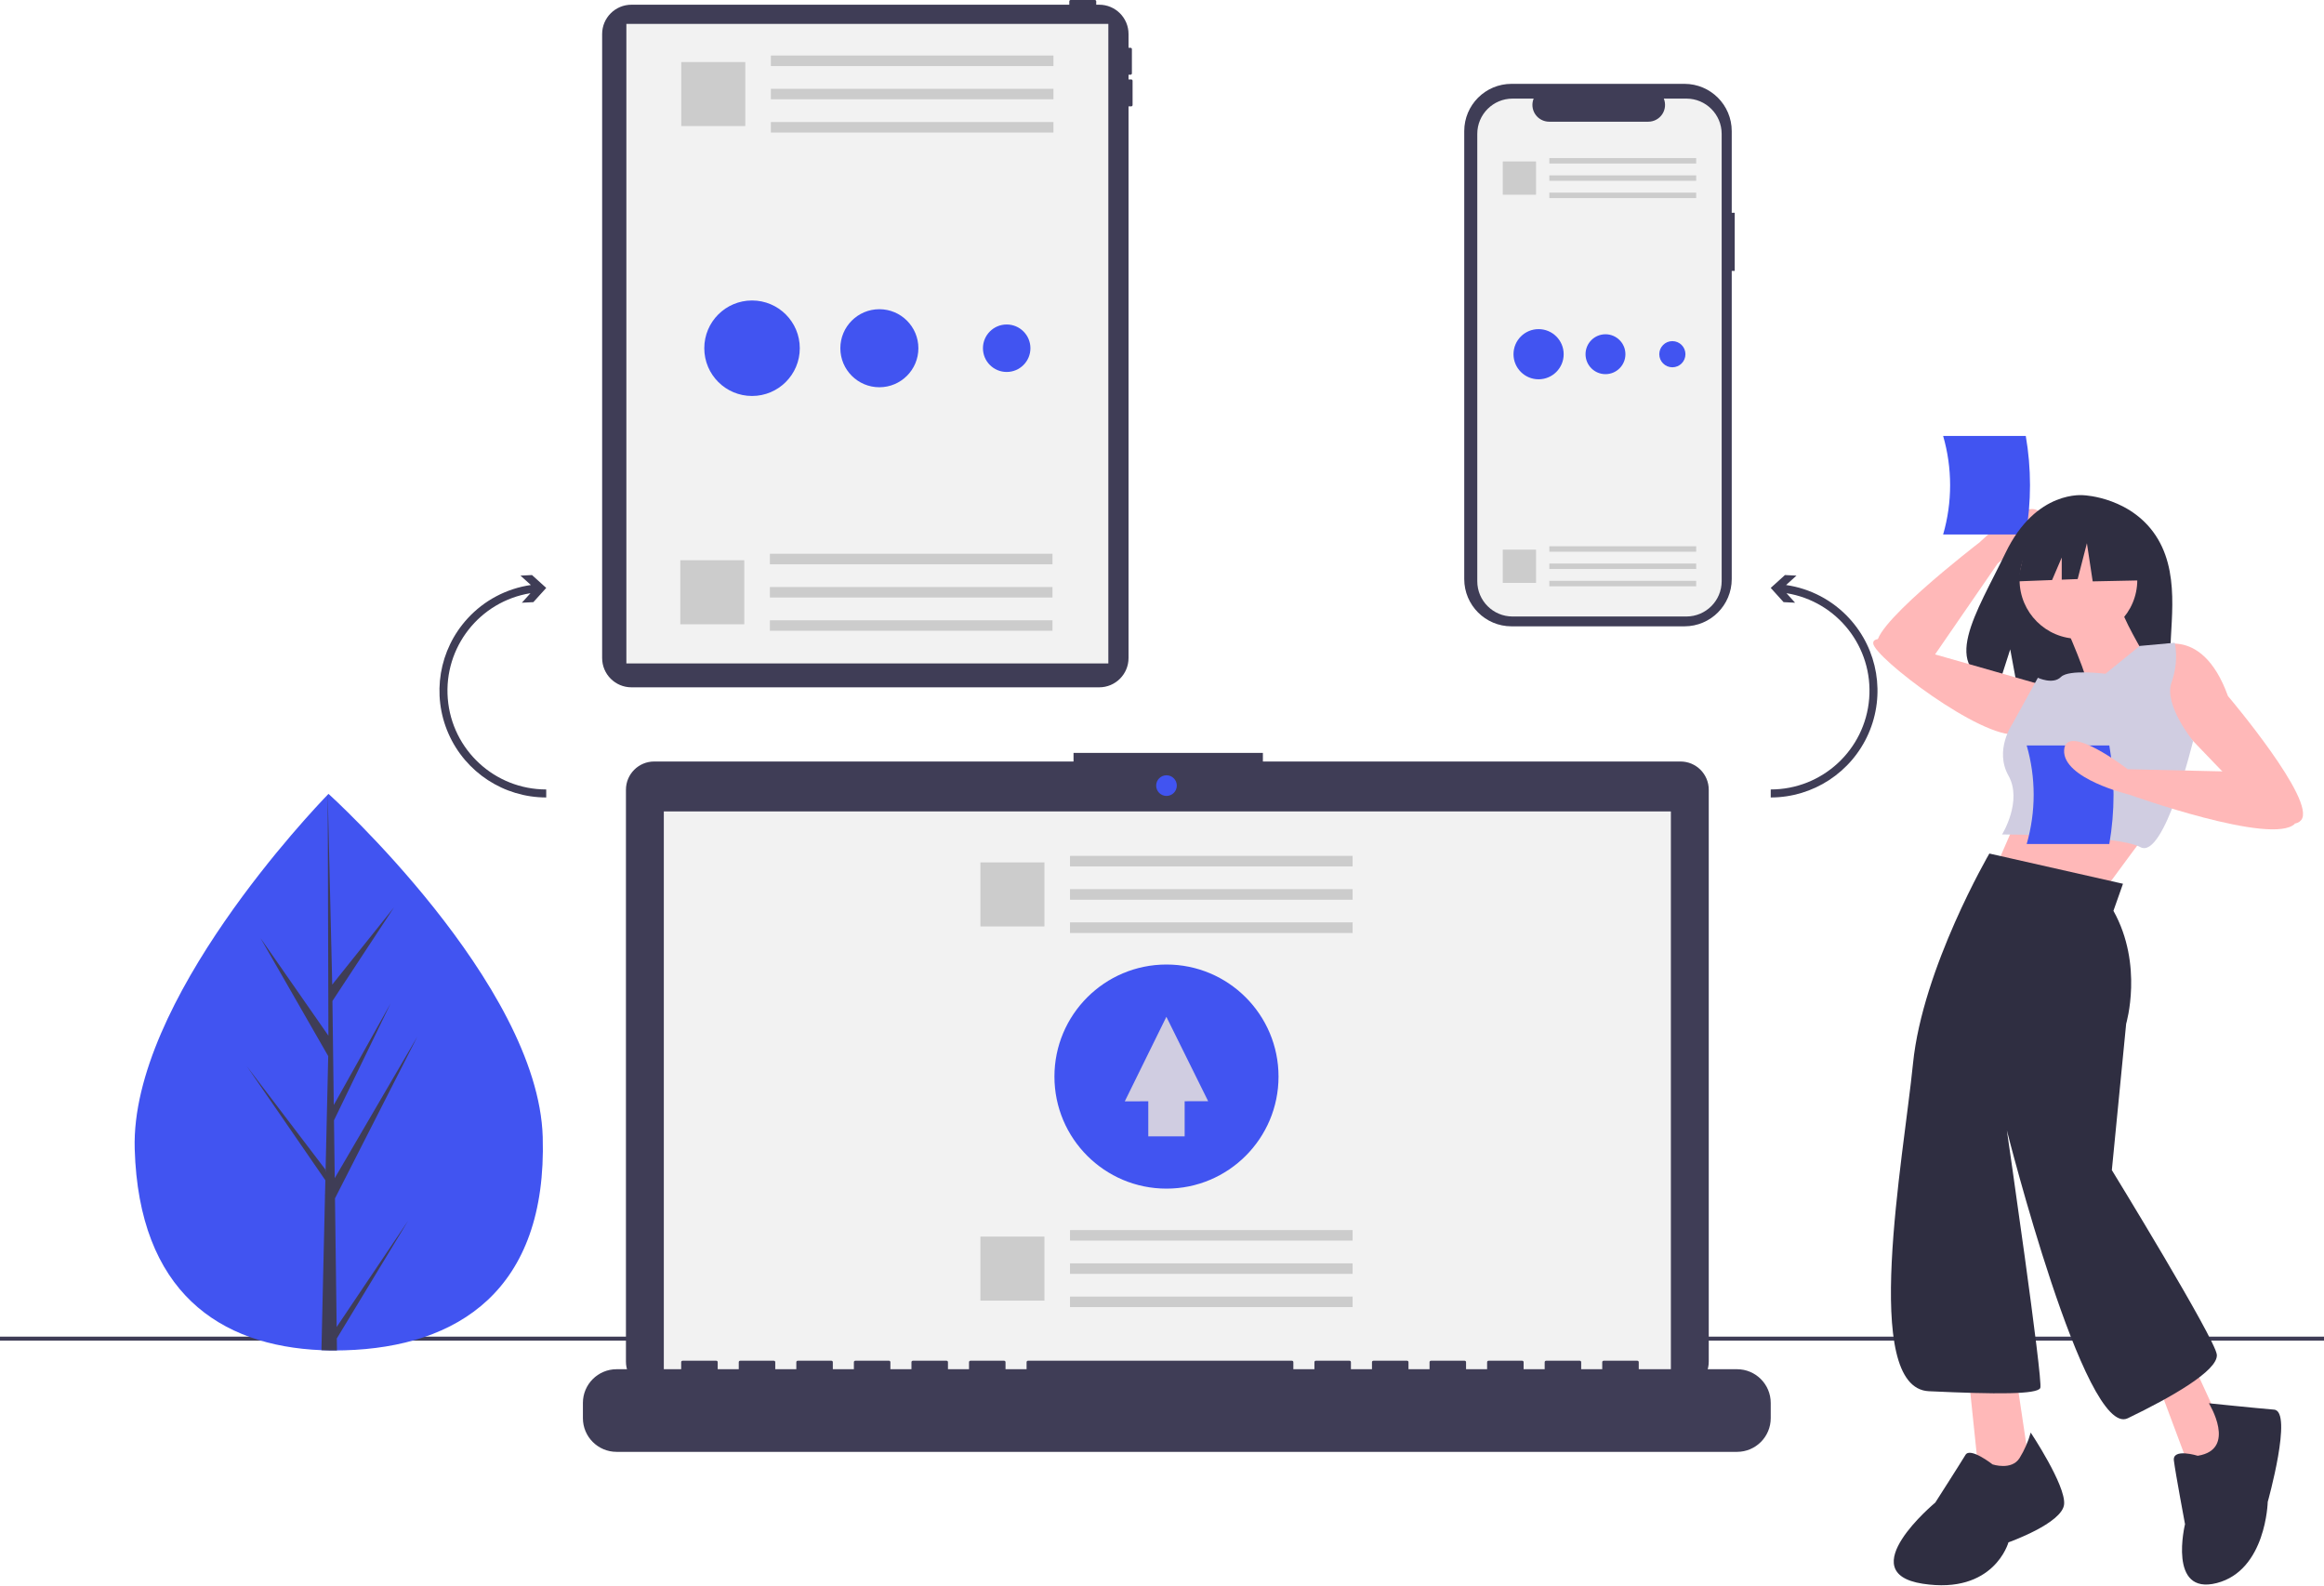
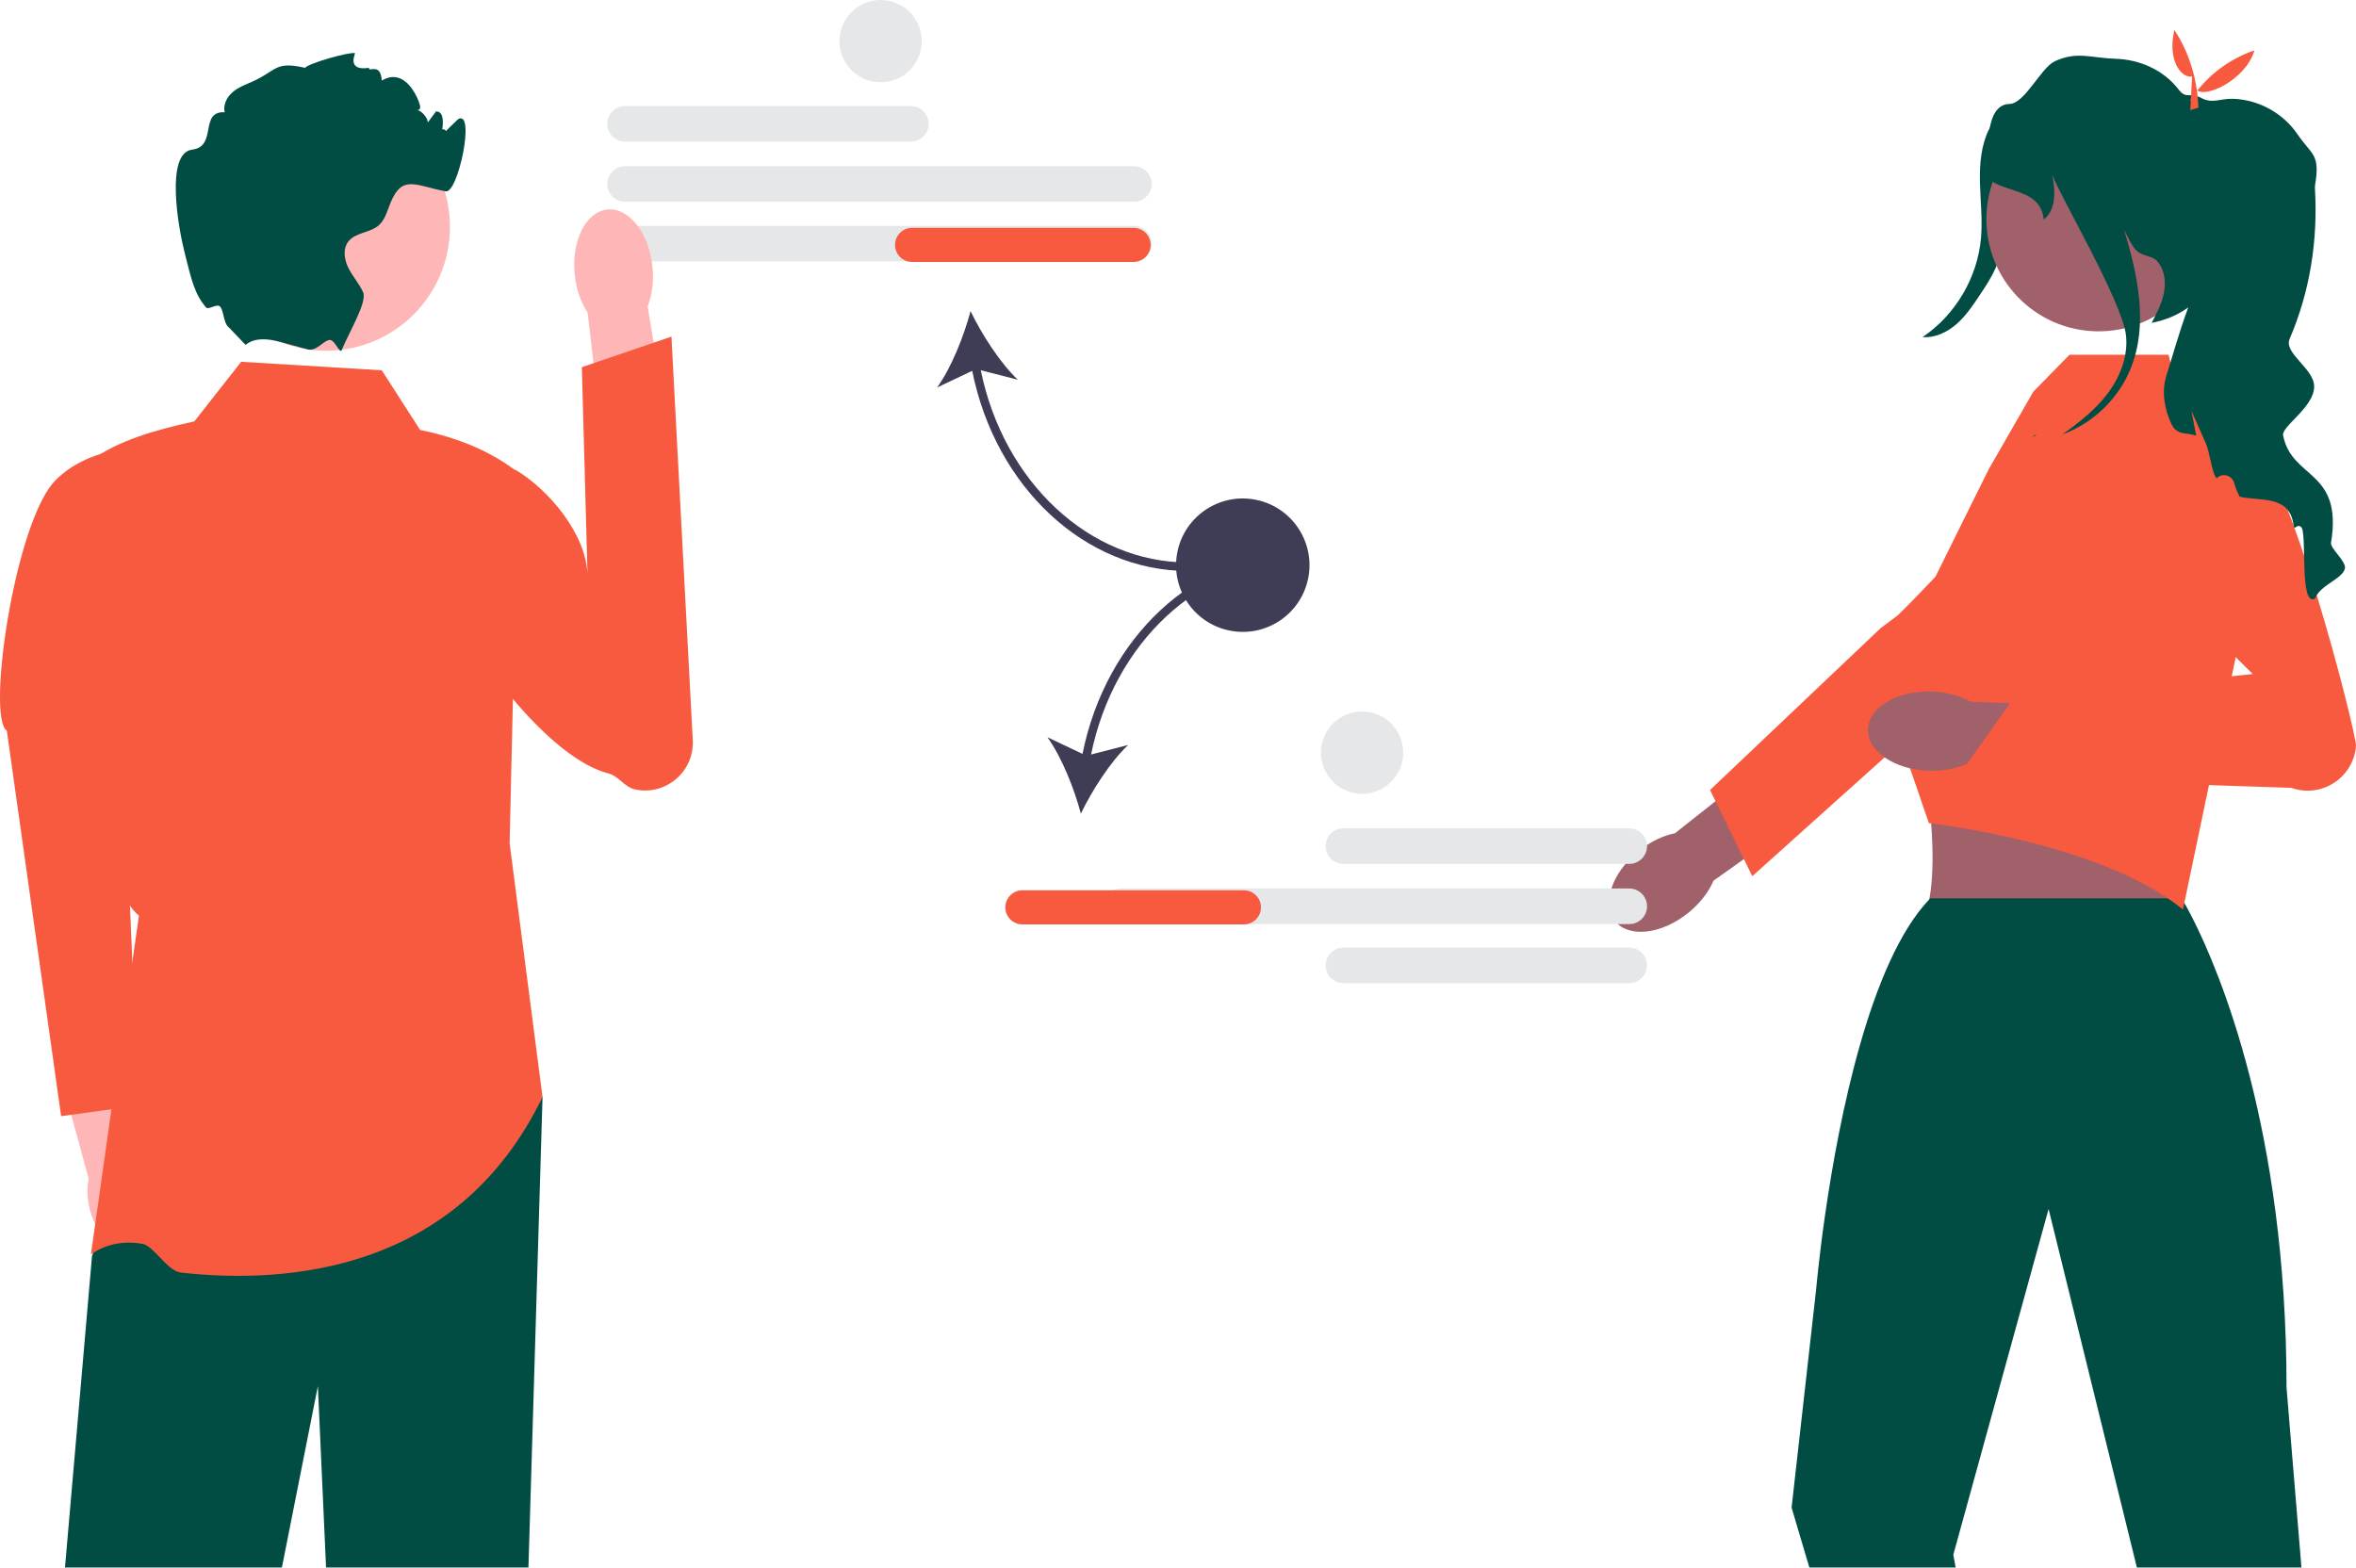
- <svg xmlns="http://www.w3.org/2000/svg" id="b788e214-8c62-4533-b5b0-3b3e1bf4c8d8" data-name="Layer 1" width="1161.522" height="792.25" viewBox="0 0 1161.522 792.25">
-   <path d="M584.621,93.574h-1.346v-2.355h1.009a.673.673,0,0,0,.673-.673V78.435a.673.673,0,0,0-.673-.673h-1.009V70.883a14.653,14.653,0,0,0-14.653-14.653h-1.495V54.548a.673.673,0,0,0-.673-.673H554.342a.673.673,0,0,0-.673.673v1.682H334.837a14.653,14.653,0,0,0-14.653,14.653v311.838a14.653,14.653,0,0,0,14.653,14.653H568.622a14.653,14.653,0,0,0,14.653-14.653V107.032h1.346a.673.673,0,0,0,.673-.673V94.247A.673.673,0,0,0,584.621,93.574Z" transform="translate(-19.23898 -53.87484)" fill="#3f3d56" />
-   <rect x="313.055" y="11.94" width="240.89" height="319.62" fill="#f2f2f2" />
-   <rect y="668" width="1161.522" height="2" fill="#3f3d56" />
-   <path d="M290.491,622.122c2.243,76.794-42.627,104.937-98.938,106.581q-1.962.057-3.906.07-3.917.03-7.758-.13c-50.927-2.114-91.24-29.148-93.325-100.566-2.158-73.909,89.578-169.939,96.461-177.042.006-0.0.006-0.0.012-.007.261-.271.395-.406.395-.406S288.249,545.335,290.491,622.122Z" transform="translate(-19.23898 -53.87484)" fill="#4154f1" />
-   <path d="M187.499,717.066l35.771-53.194-35.697,58.917.075,5.986q-3.917.03-7.758-.13l1.774-76.942-.049-.594.065-.115.17-7.271-39.173-56.875,39.127,51.433.139,1.537,1.34-58.133L149.447,522.719l33.931,48.754-.354-120.436.001-.401.012.394,2.246,94.92,30.836-38.557-30.736,46.734.673,51.999,28.376-50.749-28.272,58.393.375,28.914,41.266-70.692-41.141,80.779Z" transform="translate(-19.23898 -53.87484)" fill="#3f3d56" />
-   <path d="M886.239,160.207h-1.49V119.4A23.618,23.618,0,0,0,861.131,95.781H774.675a23.618,23.618,0,0,0-23.618,23.618V343.273a23.618,23.618,0,0,0,23.618,23.618H861.131a23.618,23.618,0,0,0,23.618-23.618V189.255H886.239Z" transform="translate(-19.23898 -53.87484)" fill="#3f3d56" />
-   <path d="M879.72,120.788V344.335a17.639,17.639,0,0,1-17.635,17.642H775.211a17.638,17.638,0,0,1-17.635-17.642V120.788a17.637,17.637,0,0,1,17.635-17.635h10.54a8.379,8.379,0,0,0,7.759,11.542h49.53a8.379,8.379,0,0,0,7.759-11.542h11.285A17.637,17.637,0,0,1,879.72,120.788Z" transform="translate(-19.23898 -53.87484)" fill="#f2f2f2" />
-   <rect x="774.348" y="79" width="73.396" height="2.727" fill="#ccc" />
-   <rect x="774.348" y="87.636" width="73.396" height="2.727" fill="#ccc" />
-   <rect x="774.348" y="96.273" width="73.396" height="2.727" fill="#ccc" />
-   <rect x="751.073" y="80.686" width="16.629" height="16.629" fill="#ccc" />
-   <rect x="774.348" y="273" width="73.396" height="2.727" fill="#ccc" />
-   <rect x="774.348" y="281.636" width="73.396" height="2.727" fill="#ccc" />
-   <rect x="774.348" y="290.273" width="73.396" height="2.727" fill="#ccc" />
-   <rect x="751.073" y="274.685" width="16.629" height="16.629" fill="#ccc" />
-   <path d="M859.147,434.443H650.425v-4.302H555.783v4.302H346.201a14.118,14.118,0,0,0-14.118,14.118V734.365a14.118,14.118,0,0,0,14.118,14.118H859.147a14.118,14.118,0,0,0,14.118-14.118V448.561A14.118,14.118,0,0,0,859.147,434.443Z" transform="translate(-19.23898 -53.87484)" fill="#3f3d56" />
-   <rect x="331.772" y="405.519" width="503.325" height="283.927" fill="#f2f2f2" />
-   <circle cx="583.005" cy="392.613" r="5.162" fill="#4154f1" />
-   <path d="M887.397,738.159H838.276v-3.539a.702.702,0,0,0-.702-.702H820.733a.702.702,0,0,0-.702.702v3.539h-10.526v-3.539a.702.702,0,0,0-.702-.702H791.962a.702.702,0,0,0-.702.702v3.539h-10.526v-3.539a.702.702,0,0,0-.702-.702H763.191a.702.702,0,0,0-.702.702v3.539H751.963v-3.539a.702.702,0,0,0-.702-.702H734.42a.702.702,0,0,0-.702.702v3.539H723.192v-3.539a.702.702,0,0,0-.702-.702H705.649a.702.702,0,0,0-.702.702v3.539h-10.526v-3.539a.702.702,0,0,0-.702-.702H676.878a.702.702,0,0,0-.702.702v3.539h-10.526v-3.539a.702.702,0,0,0-.702-.702H533.022a.702.702,0,0,0-.702.702v3.539h-10.526v-3.539a.702.702,0,0,0-.702-.702H504.251a.702.702,0,0,0-.702.702v3.539h-10.526v-3.539a.702.702,0,0,0-.702-.702H475.48a.702.702,0,0,0-.702.702v3.539h-10.526v-3.539a.702.702,0,0,0-.702-.702H446.709a.702.702,0,0,0-.702.702v3.539h-10.526v-3.539a.702.702,0,0,0-.702-.702H417.938a.702.702,0,0,0-.702.702v3.539h-10.526v-3.539a.702.702,0,0,0-.702-.702H389.167a.702.702,0,0,0-.702.702v3.539h-10.526v-3.539a.702.702,0,0,0-.702-.702H360.396a.702.702,0,0,0-.702.702v3.539H327.415a16.842,16.842,0,0,0-16.842,16.842v7.615a16.842,16.842,0,0,0,16.842,16.842H887.397A16.842,16.842,0,0,0,904.239,762.616v-7.615A16.842,16.842,0,0,0,887.397,738.159Z" transform="translate(-19.23898 -53.87484)" fill="#3f3d56" />
-   <rect x="534.788" y="427.757" width="141.24" height="5.248" fill="#e6e6e6" />
-   <rect x="534.788" y="444.376" width="141.24" height="5.248" fill="#e6e6e6" />
-   <rect x="534.788" y="460.995" width="141.24" height="5.248" fill="#e6e6e6" />
-   <rect x="534.788" y="427.757" width="141.24" height="5.248" fill="#ccc" />
-   <rect x="534.788" y="444.376" width="141.24" height="5.248" fill="#ccc" />
-   <rect x="534.788" y="460.995" width="141.24" height="5.248" fill="#ccc" />
-   <rect x="490" y="431" width="32" height="32" fill="#ccc" />
-   <rect x="534.788" y="614.756" width="141.24" height="5.248" fill="#ccc" />
-   <rect x="534.788" y="631.376" width="141.24" height="5.248" fill="#ccc" />
-   <rect x="534.788" y="647.995" width="141.24" height="5.248" fill="#ccc" />
-   <rect x="490" y="618" width="32" height="32" fill="#ccc" />
-   <path d="M943.511,362.922a53.197,53.197,0,0,0-31.606-16.678l5.198-4.696-5.751-.29-7.115,6.431,6.431,7.115,5.751.29-4.309-4.764a49.359,49.359,0,0,1-7.872,98.087v4a53.364,53.364,0,0,0,39.272-89.494Z" transform="translate(-19.23898 -53.87484)" fill="#3f3d56" />
-   <path d="M252.967,362.922a53.197,53.197,0,0,1,31.606-16.678l-5.198-4.696,5.751-.29,7.115,6.431-6.431,7.115-5.751.29,4.309-4.764a49.359,49.359,0,0,0,7.872,98.087v4a53.364,53.364,0,0,1-39.272-89.494Z" transform="translate(-19.23898 -53.87484)" fill="#3f3d56" />
-   <rect x="385.274" y="27.756" width="141.24" height="5.248" fill="#ccc" />
-   <rect x="385.274" y="44.376" width="141.24" height="5.248" fill="#ccc" />
-   <rect x="385.274" y="60.995" width="141.24" height="5.248" fill="#ccc" />
-   <rect x="340.486" y="31" width="32" height="32" fill="#ccc" />
-   <rect x="384.788" y="276.757" width="141.24" height="5.248" fill="#ccc" />
-   <rect x="384.788" y="293.376" width="141.24" height="5.248" fill="#ccc" />
-   <rect x="384.788" y="309.995" width="141.24" height="5.248" fill="#ccc" />
-   <rect x="340" y="280" width="32" height="32" fill="#ccc" />
-   <path d="M985.771,381.797l31.894-46.306s27.773-22.269,19.813-26.605-28.8,15.993-28.8,15.993-60.124,46.093-50.21,52.526S985.771,381.797,985.771,381.797Z" transform="translate(-19.23898 -53.87484)" fill="#ffb8b8" />
-   <path d="M990.406,320.986h41.304a144.462,144.462,0,0,0,0-49.247H990.406A88.611,88.611,0,0,1,990.406,320.986Z" transform="translate(-19.23898 -53.87484)" fill="#4154f1" />
-   <path d="M1097.791,323.336c-12.412-20.973-36.969-21.95-36.969-21.95s-23.929-3.06-39.279,28.882c-14.308,29.773-34.054,58.519-3.179,65.488l5.577-17.358,3.454,18.65a120.807,120.807,0,0,0,13.21.226c33.065-1.068,64.554.312,63.54-11.553C1102.797,369.948,1109.734,343.516,1097.791,323.336Z" transform="translate(-19.23898 -53.87484)" fill="#2f2e41" />
-   <path d="M1031.796,452.616l-15.9,36.57,55.651,8.745s26.235-35.775,28.62-38.16Z" transform="translate(-19.23898 -53.87484)" fill="#ffb8b8" />
-   <circle cx="1038.792" cy="289.825" r="29.415" fill="#ffb8b8" />
-   <path d="M1050.876,365.165s13.515,30.21,11.925,33.39,28.62-16.695,28.62-16.695-12.72-21.465-11.925-24.645Z" transform="translate(-19.23898 -53.87484)" fill="#ffb8b8" />
-   <path d="M1095.396,377.885s23.85-13.515,37.365,23.85c0,0,44.52,52.471,36.57,62.011s-38.16-23.055-38.16-23.055l-19.08-19.875s-27.03-7.155-24.645-22.26S1095.396,377.885,1095.396,377.885Z" transform="translate(-19.23898 -53.87484)" fill="#ffb8b8" />
-   <path d="M1039.746,396.17l-55.651-15.9s-29.415-11.925-28.62-4.77,54.061,47.701,71.551,45.316S1039.746,396.17,1039.746,396.17Z" transform="translate(-19.23898 -53.87484)" fill="#ffb8b8" />
-   <path d="M1071.546,390.605s-18.285-2.385-22.26,1.59-11.528.398-11.528.398L1025.038,415.648s-9.143,13.118-1.988,25.838-3.18,29.415-3.18,29.415,57.241,0,69.166,6.36,26.298-53.068,26.298-53.068-14.77-18.085-10.795-29.215,1.59-19.875,1.59-19.875l-17.49,1.59Z" transform="translate(-19.23898 -53.87484)" fill="#d0cde1" />
-   <polygon points="983.936 688.124 990.297 749.34 1014.942 736.62 1006.992 683.354 983.936 688.124" fill="#ffb8b8" />
-   <polygon points="1076.952 687.329 1097.648 742.67 1117.523 728.36 1092.853 674.609 1076.952 687.329" fill="#ffb8b8" />
-   <path d="M1034.181,769.824a49.649,49.649,0,0,1-5.565,12.72c-3.975,6.36-13.515,3.18-13.515,3.18s-11.13-8.745-13.515-4.77-15.105,23.85-15.105,23.85-42.135,34.98-6.36,40.545,42.93-20.67,42.93-20.67,27.03-9.54,27.825-19.08S1034.181,769.824,1034.181,769.824Z" transform="translate(-19.23898 -53.87484)" fill="#2f2e41" />
-   <path d="M1117.657,781.414s-12.72-3.975-11.925,2.385,5.565,31.8,5.565,31.8-8.745,35.775,15.9,29.415,25.44-40.545,25.44-40.545,12.72-45.316,3.18-46.111-32.595-3.18-32.595-3.18S1137.532,778.234,1117.657,781.414Z" transform="translate(-19.23898 -53.87484)" fill="#2f2e41" />
-   <polygon points="1073.065 267.439 1048.804 254.731 1015.301 259.93 1008.369 290.545 1025.624 289.881 1030.444 278.634 1030.444 289.696 1038.406 289.389 1043.027 271.483 1045.916 290.545 1074.22 289.967 1073.065 267.439" fill="#2f2e41" />
-   <path d="M1080.291,495.546l-66.781-15.105s-33.39,57.241-38.16,104.941-26.235,162.182,7.95,163.772,54.061,1.59,55.651-1.59-16.695-128.791-16.695-128.791,38.955,154.232,60.421,143.897,45.316-23.85,44.52-31.8-52.471-92.221-52.471-92.221l7.155-73.141s8.745-29.415-6.36-56.446Z" transform="translate(-19.23898 -53.87484)" fill="#2f2e41" />
-   <path d="M1032.162,475.672h41.304a144.462,144.462,0,0,0,0-49.247H1032.162A88.612,88.612,0,0,1,1032.162,475.672Z" transform="translate(-19.23898 -53.87484)" fill="#4154f1" />
-   <path d="M1152.637,439.896l-69.961-1.59s-31.005-23.85-31.8-9.54,32.595,22.26,32.595,22.26,71.782,25.758,82.797,14.469Z" transform="translate(-19.23898 -53.87484)" fill="#ffb8b8" />
-   <circle cx="375.864" cy="174.031" r="23.864" fill="#4154f1" />
-   <circle cx="439.5" cy="174.031" r="19.5" fill="#4154f1" />
-   <circle cx="503.136" cy="174.031" r="11.864" fill="#4154f1" />
-   <circle cx="768.978" cy="177.02" r="12.536" fill="#4154f1" />
-   <circle cx="802.409" cy="177.02" r="9.967" fill="#4154f1" />
-   <circle cx="835.839" cy="177.02" r="6.536" fill="#4154f1" />
-   <circle cx="583" cy="538.032" r="56" fill="#4154f1" />
-   <polygon points="603.834 550.347 582.946 508.159 562.166 550.401 573.908 550.386 573.908 567.904 592.083 567.904 592.083 550.362 603.834 550.347" fill="#d0cde1" />
+ <svg xmlns="http://www.w3.org/2000/svg" width="552.941" height="367.92" viewBox="0 0 552.941 367.92">
+   <path d="M213.78,33.239h-67.085c-2.301,0-4.174-1.872-4.174-4.174s1.873-4.174,4.174-4.174h67.085c2.301,0,4.174,1.872,4.174,4.174s-1.873,4.174-4.174,4.174Z" fill="#e6e7e8" />
+   <path d="M266.133,47.366h-119.438c-2.301,0-4.174-1.872-4.174-4.174s1.873-4.174,4.174-4.174h119.438c2.301,0,4.174,1.872,4.174,4.174s-1.873,4.174-4.174,4.174h0Z" fill="#e6e7e8" />
+   <path d="M266.133,61.366h-119.438c-2.301,0-4.174-1.872-4.174-4.174s1.873-4.174,4.174-4.174h119.438c2.301,0,4.174,1.872,4.174,4.174s-1.873,4.174-4.174,4.174h0Z" fill="#e6e7e8" />
+   <path d="M278.785,134.019v-2c-23.085,0-43.245-18.858-48.604-45.126l8.698,2.238c-4.207-3.986-8.457-10.659-11.094-16.112-1.557,5.854-4.466,13.212-7.841,17.922l8.23-3.899c5.472,27.328,26.498,46.976,50.611,46.976Z" fill="#3f3d56" />
+   <path d="M270.053,57.48c0,2.206-1.794,4-4,4h-52c-2.206,0-4-1.794-4-4s1.794-4,4-4h52c2.206,0,4,1.794,4,4Z" fill="#f85a40" />
+   <g>
+     <g>
+       <path d="M35.904,280.297c-.792-2.756-2.147-5.108-3.761-6.785l-5.864-26.73-12.781,3.131,7.324,26.778c-.482,2.266-.385,4.97,.406,7.727,1.808,6.297,6.56,10.479,10.612,9.341,4.053-1.138,5.872-7.165,4.063-13.462h-0Z" fill="#ffb6b6" />
+       <path d="M34.136,104.956s-13.805-.476-21.805,8.524C3.165,124.676-3.1,168.547,1.603,171.501l12.743,90.485,18.171-2.497-4.663-108.569,6.282-45.964v0Z" fill="#f85a40" />
+     </g>
+     <polygon points="127.331 257.48 124.023 367.917 76.523 367.917 74.603 325.347 66.163 367.917 15.253 367.917 21.603 294.737 28.163 279.347 32.603 268.917 127.331 257.48" fill="#014d44" />
+     <path d="M89.603,86.917l-33-2-11,14c-9.5,2.034-18.081,4.66-24,9,1.416,41.926-1.695,96.442,11,107l-11.273,79.563s4.546-3.895,12.14-2.52c2.623,.475,5.79,6.385,9.014,6.743,24.77,2.752,64.937-.078,84.846-41.223l-7.727-59.563,2-87c-6.252-4.942-14.026-8.154-23-10l-9-14v-0Z" fill="#f85a40" />
+     <g>
+       <path d="M153.134,62.578c.358,3.467-.097,6.727-1.144,9.341l5.497,32.812-15.69,2.159-3.887-33.517c-1.559-2.345-2.671-5.444-3.029-8.911-.818-7.92,2.605-14.763,7.645-15.283s9.789,5.478,10.607,13.398v0h-0Z" fill="#ffb6b6" />
+       <path d="M100.971,113.424c-1.643,2.424-1.185,5.148-1.577,8.422-1.665,13.896,24.964,54.96,43.39,59.688,2.418,.62,3.795,3.229,6.236,3.753h0c7.23,1.554,13.961-4.184,13.57-11.569l-5.005-94.708-21.027,7.172,1.346,49.171c-.134-10.187-9.488-20.559-16.573-24.873,0,0-14.351-5.922-20.36,2.944Z" fill="#f85a40" />
+     </g>
+     <g>
+       <circle cx="76.528" cy="53.262" r="29.068" fill="#ffb6b6" />
+       <path d="M103.603,31.917c-.25,.06,3.826-3.913,4-4,4-2-.11,17.55-3,17-7.11-1.35-10.18-4.03-12.94,2.66-.77,1.86-1.25,3.96-2.75,5.29-2.06,1.81-5.48,1.66-7.16,3.82-1.35,1.74-.96,4.3,.04,6.26,1,1.97,2.52,3.64,3.43,5.65,1.02,2.26-3.33,9.45-4.99,13.49v.01l-.01,.024c-.441,1.06-1.489-1.993-2.596-2.298-1.324-.365-3.275,2.762-5.384,2.194-.01,0-.02-.01-.03-.01-2.01-.56-4.25-1.16-6.47-1.76h-.01c-6.25-1.7-7.83,.74-8.13,.67l-3.88-4.06c-1.332-.97-1.181-4.099-2.12-4.94-.768-.687-2.682,.901-3.246,.24-2.766-3.24-3.403-6.481-5.034-12.88-1.49-5.85-4.58-23.36,1.77-24.15,5.99-.75,1.61-9.09,7.64-8.78-.36-1.52,.31-3.15,1.4-4.27,1.08-1.13,2.52-1.83,3.97-2.43,7.15-2.92,5.96-5.43,13.5-3.73,.75-1.05,10.367-3.787,11.727-3.437,.1,.02-2.097,4.287,3.273,3.437-.2,1.23,2.727-1.437,3,3,5.727-3.437,8.81,4.79,9,6,.25,1.51-2.03,.74-.51,.97,.9,.14,2.44,1.97,2.29,2.88,.65-.88,1.3-1.75,1.96-2.63,.12,.01,.23,.03,.35,.05,3.04,.58-.445,10.518-.32,7.42,.23-5.69,4.26-2.36,1.23-1.69h0Z" fill="#014d44" />
+     </g>
+   </g>
+   <path d="M474.37,25.958c-1.074,8.827-2.248,17.643-3.52,26.443-.517,3.575-1.063,7.194-2.502,10.508-.982,2.261-2.357,4.327-3.724,6.378-1.616,2.424-3.258,4.879-5.453,6.795s-5.045,3.262-7.949,3.036c7.706-5.188,12.886-13.962,13.704-23.215,.385-4.35-.143-8.722-.244-13.088-.101-4.366,.264-8.883,2.278-12.758s5.993-6.976,10.358-6.866l-2.948,2.766h0Z" fill="#014d44" />
+   <g>
+     <path d="M396.268,214.231h0c-6.271,5.086-13.977,5.974-17.214,1.983s-.777-11.348,5.494-16.434c2.745-2.226,5.765-3.648,8.565-4.208l26.84-21.217,9.688,12.807-27.488,19.556c-1.126,2.624-3.141,5.285-5.886,7.512h-0l0,0Z" fill="#a0616a" />
+     <path d="M401.338,185.428l39.993-37.948,4-3s22.958-22.366,28.902-22.879c2.518-.216,5.036,.411,7.157,1.789,3.427,2.222,5.202,5.88,5.202,9.566,0,3.081-1.241,6.176-3.78,8.455l-36.614,32.869-15.576,13.982-19.371,17.394-1.97-4.011-6.659-13.592-1.284-2.626v0l0-0Z" fill="#f85a40" />
+   </g>
+   <path d="M486.853,159.746l-40.043,12.265c6.704,1.889,9.511,42.74,3.272,44.008,0,0,66.365,4.72,62.743,0-4.414-5.754,1.506-43.992,4.329-44.008l-30.301-12.265Z" fill="#a0616a" />
+   <path d="M540.136,367.92l-3.5-42.24c0-15.11-.98-28.76-2.55-40.93-6.29-48.85-22.06-73.89-22.06-73.89h-59c-.08,.09-.16,.16-.24,.25l-.01,.01c-13.92,14.63-21.16,51.42-24.38,73.63-1.53,10.57-2.15,17.84-2.15,17.84l-5.77,51.28,4.17,14.05h34.33l-.54-3.01,22.09-80.16,.27-.98,.24,.98,20.48,83.17h38.62v-0Z" fill="#014d44" />
+   <path d="M454.235,135.379l12.467-25.167,10.505-18.284,8.495-8.657h23.249l2.164,8.657,12.986,7.214,4.593,36.073-16.365,78.265c-19.479-15.872-59.628-20.268-59.628-20.268l-6.505-18.931-4.3-22.805-.519-2.727,12.857-13.37h0v0Z" fill="#f85a40" />
+   <g>
+     <path d="M452.74,180.905h0c-8.07-.229-14.495-4.578-14.349-9.714,.146-5.136,6.806-9.113,14.877-8.884,3.533,.1,6.75,.99,9.239,2.39l34.185,1.399-.998,16.028-33.593-3.081c-2.564,1.256-5.827,1.962-9.359,1.862h-0l-0,0Z" fill="#a0616a" />
+     <path d="M496.457,126.198l32.246,32.014-56.168,5.752-13.053,18.36,78.288,2.596c7.064,2.515,14.587-2.366,15.169-9.842v-0c.196-2.524-15.887-66.572-25.624-72.518-11.412-6.969-30.858,23.638-30.858,23.638l6.369-10.603-6.369,10.603Z" fill="#f85a40" />
+   </g>
+   <circle cx="492.526" cy="51.433" r="26.333" transform="translate(433.1594 543.0663) rotate(-89.07621)" fill="#a0616a" />
+   <path d="M550.331,133.48c-.66,2.5-5.8,3.79-7,7-3.82,2.18-1.75-15.63-3.29-16.8-1.19-.89-1.51,1.26-1.78-.59-1.02-6.94-7.69-5.39-12.63-6.51-.56-1.09-.99-2.15-1.27-3.18-.5-1.86-2.78-2.51-4.13-1.14-.61-.54-1.05-2.45-1.48-4.36-.31-1.39-.62-2.78-.98-3.66l-3.44-7.76,1.11,5.78c-2.25-.81-4.52,.03-5.83-2.75-1.68-3.57-2.35-7.75-1.13-11.5,1.11-3.4,2.98-10.21,5.09-15.85-2.39,1.73-5.26,2.99-8.59,3.62,1.18-2.24,2.38-4.52,2.88-7.01,.49-2.49,.19-5.26-1.39-7.24-1.3-1.63-3.22-1.22-4.84-2.53-1.26-1.02-2.35-3.63-3.11-5.06,3.24,10.77,5.69,22.21,1.57,32.49-2.85,7.12-8.85,12.91-16.05,15.54,3.83-2.74,7.57-5.66,10.44-9.38,3.07-3.99,5.07-9.03,4.46-14.03-.96-7.85-15.52-32.68-17.31-37.56,.98,4.77,.6,8.49-1.98,10.54-.67-6.92-8.21-6.29-12.32-9.06,0,0-3.18-17.97,4.28-18.08,3.6-.05,7.37-8.51,10.64-10.02,5.22-2.41,8.42-.77,14.21-.59,5.78,.17,11.33,2.66,14.86,7.23,1.85,2.39,2.53,.49,5.31,1.98,2.64,1.41,4.42,.1,7.41,.19,5.99,.16,11.8,3.36,15.16,8.31,3.36,4.96,5.43,4.5,4.1,12.17-.02,.09-.02,.27,0,.54,.73,12.08-1.14,24.19-5.93,35.31-1.48,3.42,5.759,6.95,5.749,11.22-.01,4.96-7.999,9.48-7.259,11.6,2.12,10.21,14.03,7.94,11.22,25.03-.23,1.39,3.69,4.44,3.25,6.11Z" fill="#014d44" />
+   <path d="M477.378,102.211c.22-.07,.44-.15,.66-.24-.28,.2-.55,.39-.83,.59l.17-.35Z" fill="#014d44" />
+   <path d="M514.47,17.96c-2.865,.426-5.775-4.327-4.148-10.918,3.544,5.42,5.356,11.521,5.641,18.222l-1.91,.592,.417-7.896Z" fill="#f85a40" />
+   <path d="M529.106,11.808c-1.955,6.927-11.882,11.562-13.635,9.152l-.201,4.131-1.227-1.579c3.56-5.294,8.413-9.356,15.063-11.704h0Z" fill="#f85a40" />
+   <g>
+     <path d="M311.121,198.594c0-2.301,1.873-4.174,4.174-4.174h67.085c2.301,0,4.174,1.873,4.174,4.174s-1.873,4.174-4.174,4.174h-67.085c-2.301,0-4.174-1.873-4.174-4.174Z" fill="#e6e7e8" />
+     <path d="M311.121,226.594c0-2.301,1.873-4.174,4.174-4.174h67.085c2.301,0,4.174,1.873,4.174,4.174s-1.873,4.174-4.174,4.174h-67.085c-2.301,0-4.174-1.873-4.174-4.174Z" fill="#e6e7e8" />
+     <path d="M262.941,216.895c-2.301,0-4.174-1.873-4.174-4.174s1.873-4.174,4.174-4.174h119.438c2.301,0,4.174,1.873,4.174,4.174s-1.873,4.174-4.174,4.174h-119.438Z" fill="#e6e7e8" />
+   </g>
+   <g>
+     <path d="M254.062,176.947l-8.23-3.899c3.376,4.711,6.284,12.068,7.841,17.922,2.637-5.453,6.887-12.126,11.094-16.112l-8.698,2.238c5.36-26.268,25.519-45.126,48.604-45.126v-2c-24.113,0-45.139,19.648-50.611,46.976Z" fill="#3f3d56" />
+     <path d="M291.941,216.971h-52c-2.206,0-4-1.794-4-4s1.794-4,4-4h52c2.206,0,4,1.794,4,4s-1.794,4-4,4Z" fill="#f85a40" />
+   </g>
+   <circle cx="291.673" cy="132.657" r="15.657" transform="translate(114.008 399.3151) rotate(-80.78253)" fill="#3f3d56" />
+   <circle cx="206.673" cy="9.657" r="9.657" fill="#e6e7e8" />
+   <circle cx="319.673" cy="176.657" r="9.657" fill="#e6e7e8" />
</svg>
